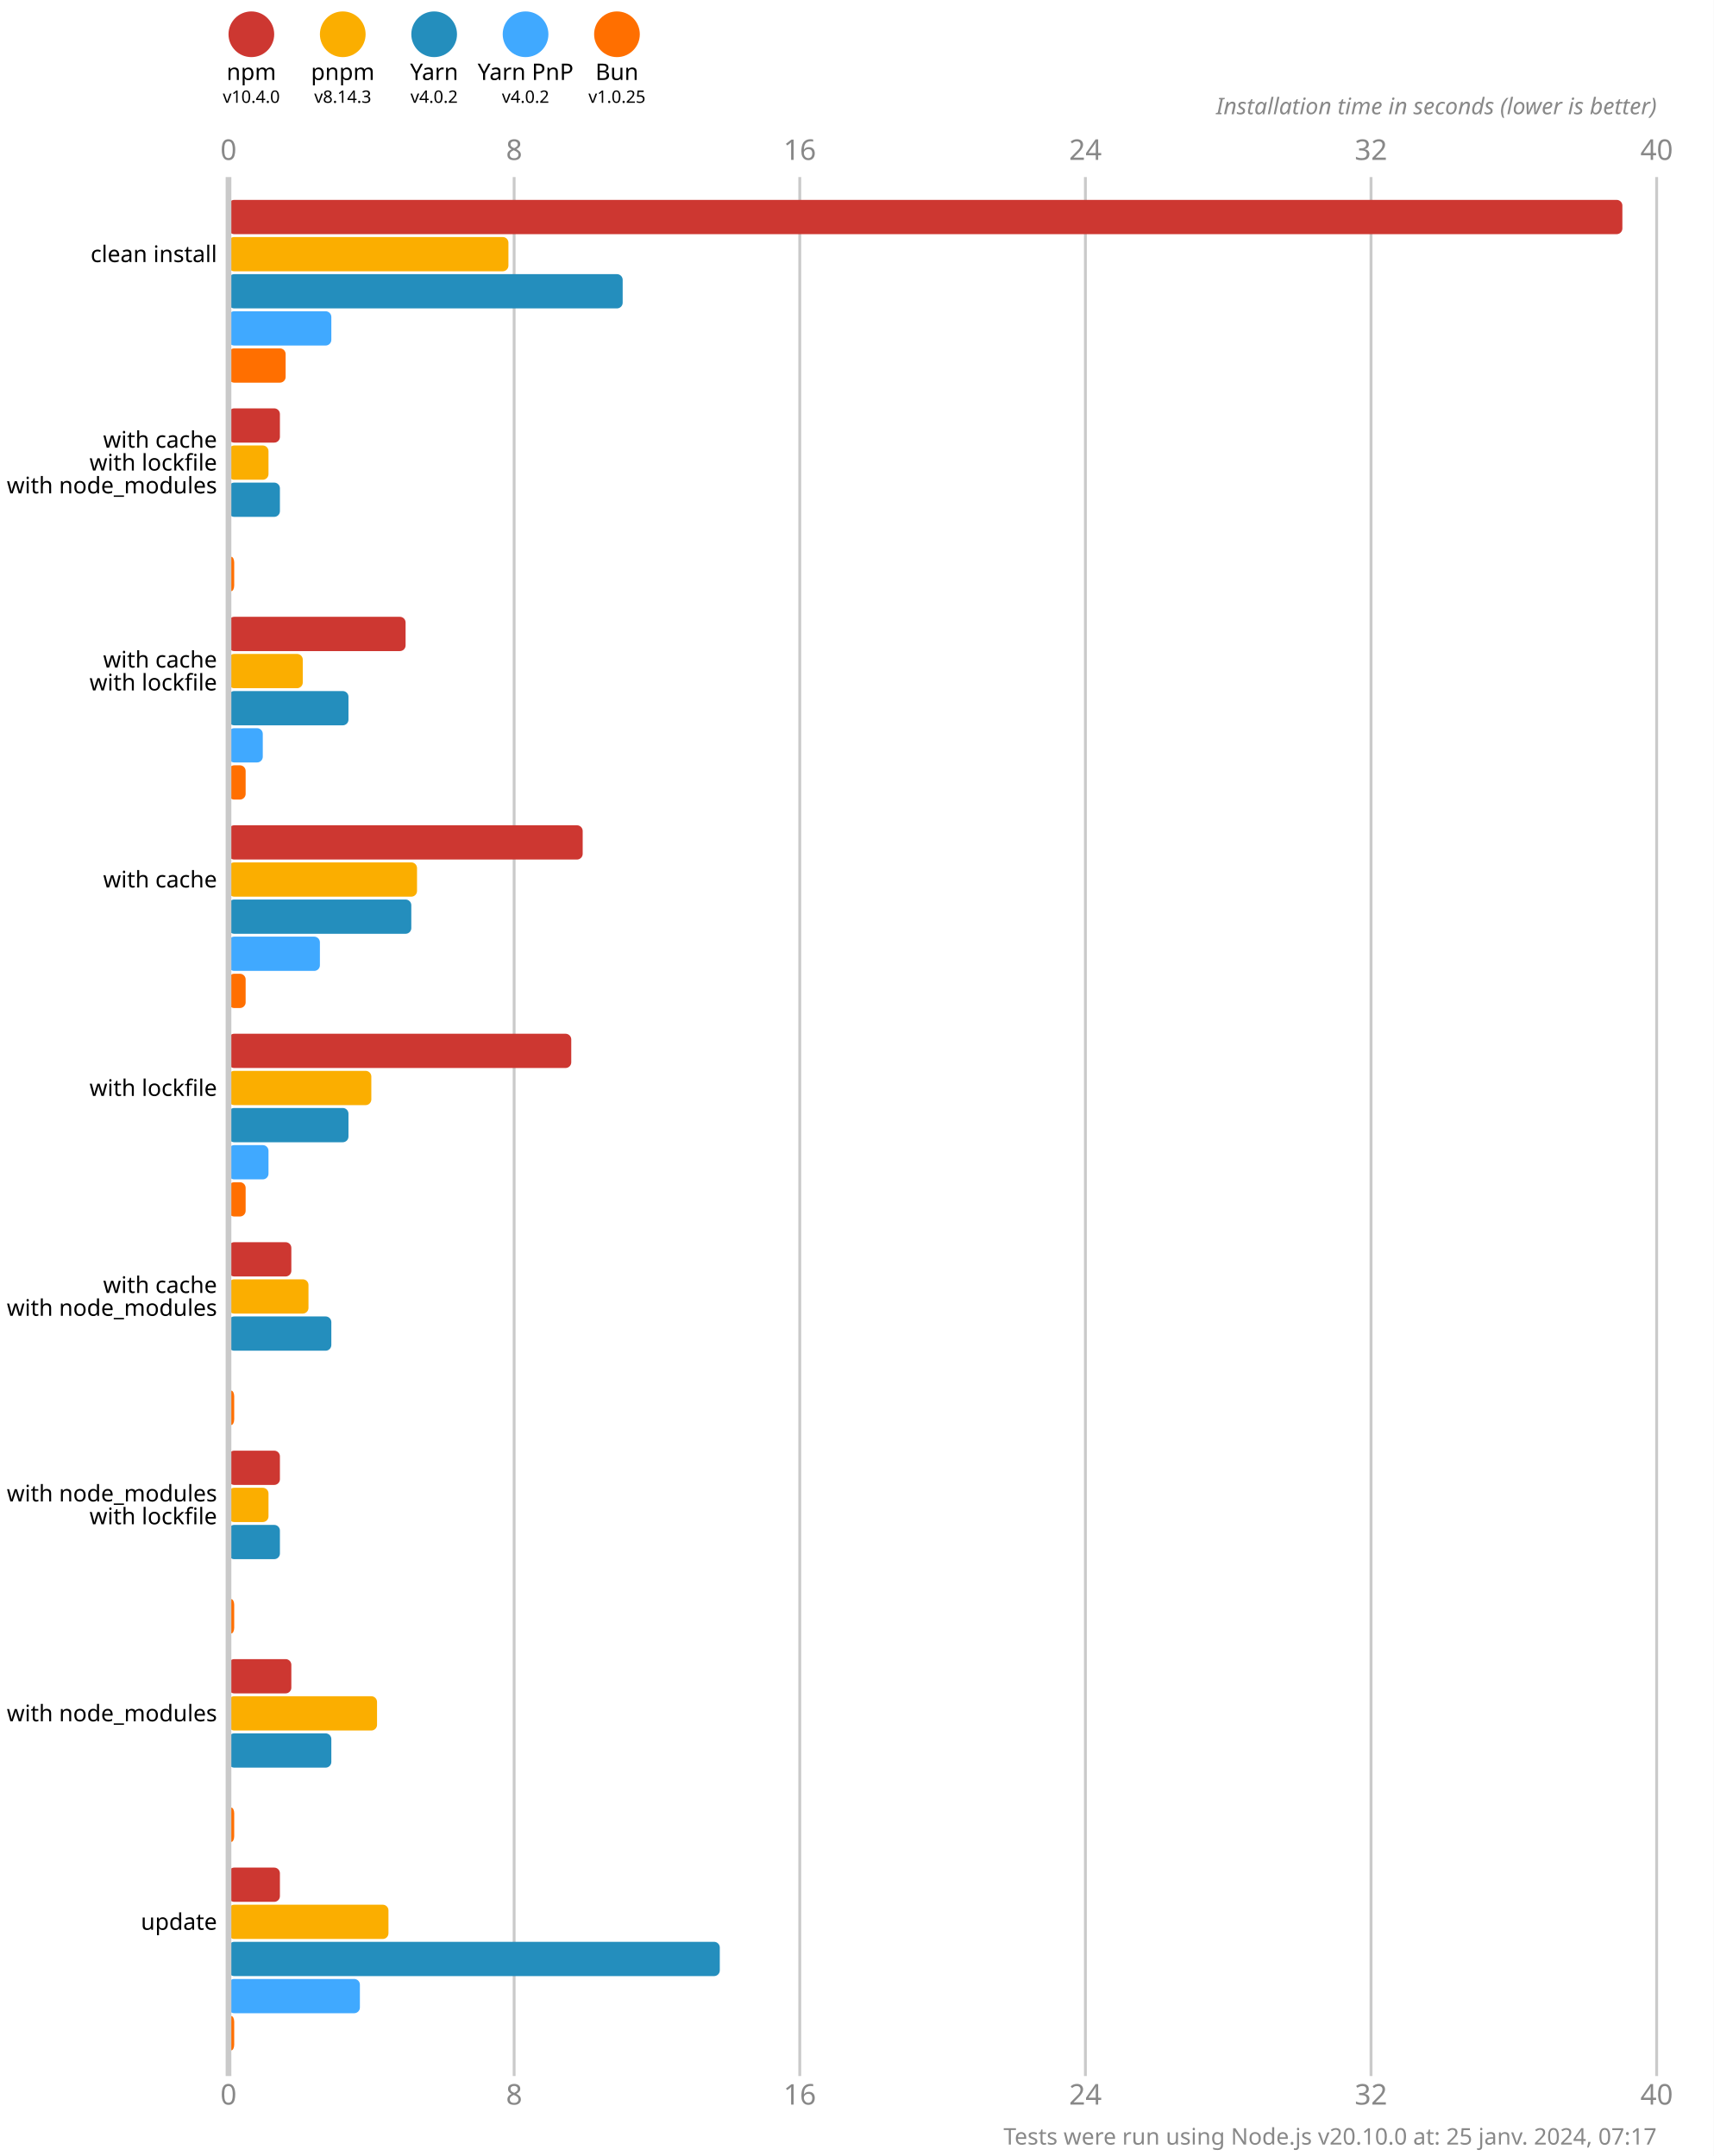
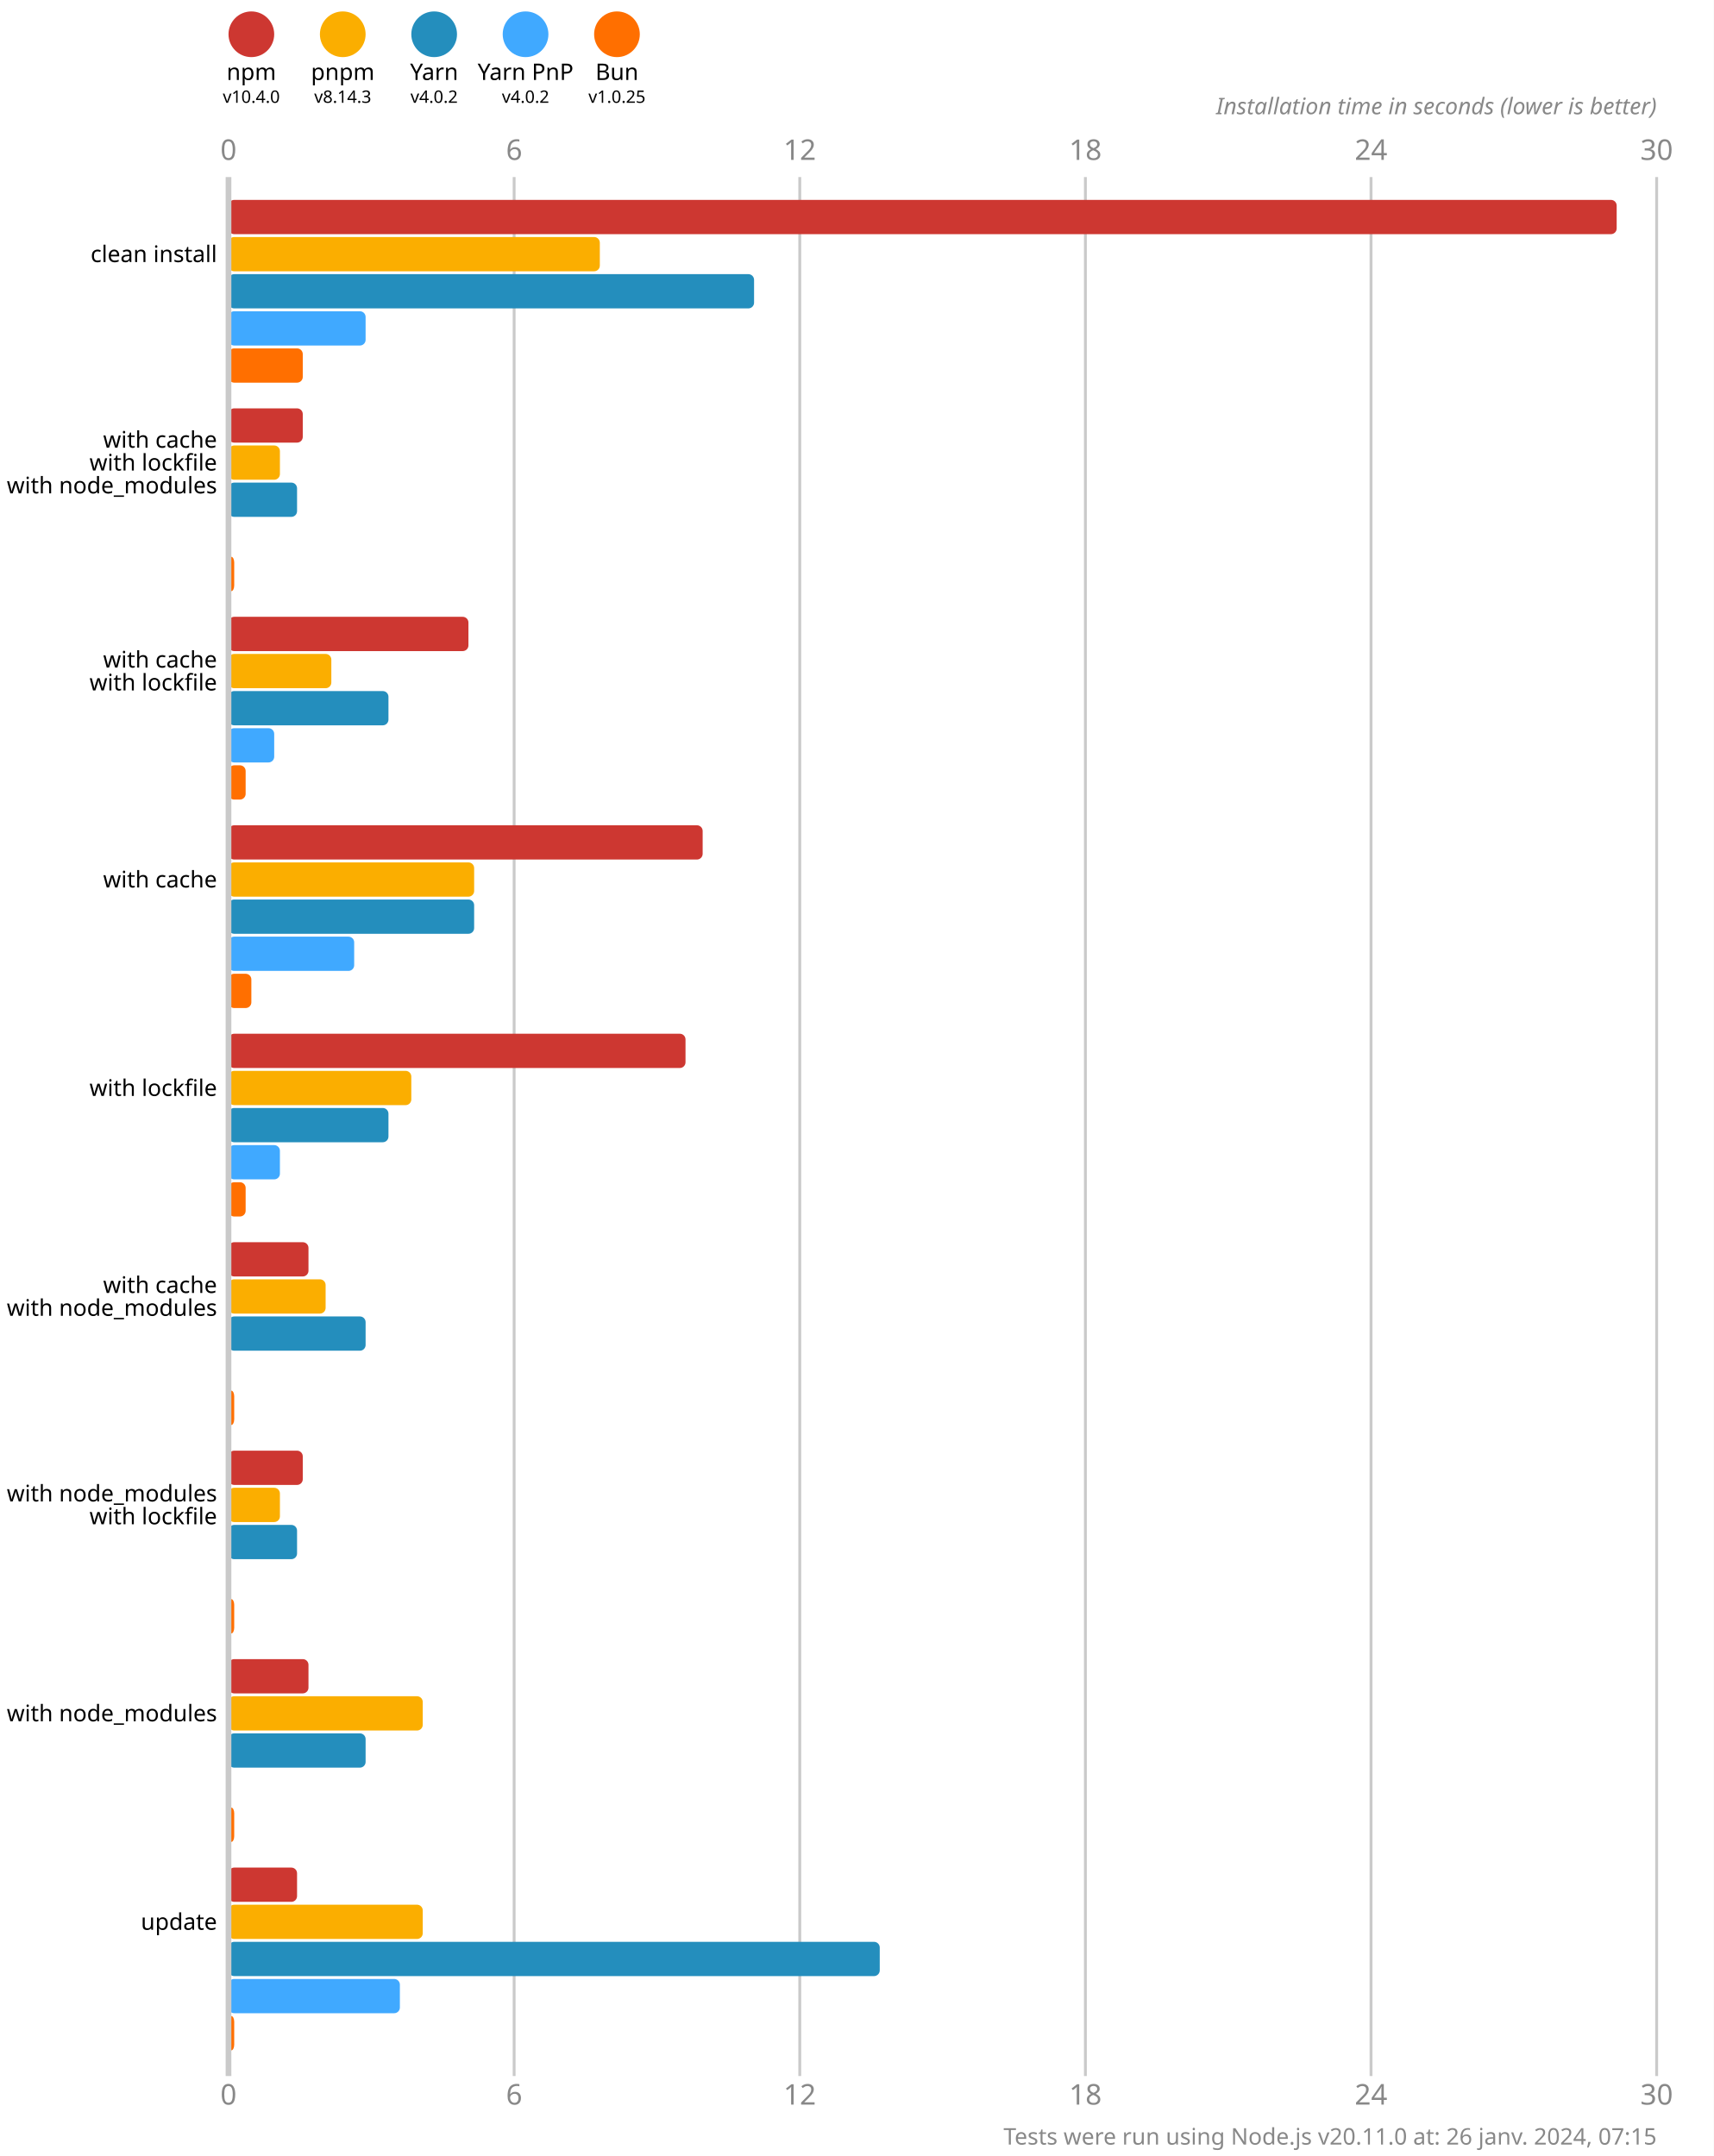
<svg xmlns="http://www.w3.org/2000/svg" version="1.1" viewBox="0 0 300 377.5">
  <style>
    .font { font-family: sans-serif; }
    .s3 { font-size: 3px; }
    .s4 { font-size: 4px; }
    .s5 { font-size: 5px; }
    .line { stroke: #cacaca; }
    .width { stroke-width: 0.5; }
    .text { fill: #888; }
  </style>
  <rect x="0" y="0" width="300" height="377.5" fill="#fff" />
  <circle cx="44" cy="6" r="4" fill="#cd3731" />
  <text x="44" y="14" class="font s4" text-anchor="middle">npm</text>
  <text x="44" y="18" class="font s3" text-anchor="middle">v10.4.0</text>
  <circle cx="60" cy="6" r="4" fill="#fbae00" />
  <text x="60" y="14" class="font s4" text-anchor="middle">pnpm</text>
  <text x="60" y="18" class="font s3" text-anchor="middle">v8.14.3</text>
  <circle cx="76" cy="6" r="4" fill="#248ebd" />
  <text x="76" y="14" class="font s4" text-anchor="middle">Yarn</text>
  <text x="76" y="18" class="font s3" text-anchor="middle">v4.0.2</text>
  <circle cx="92" cy="6" r="4" fill="#40a9ff" />
  <text x="92" y="14" class="font s4" text-anchor="middle">Yarn PnP</text>
  <text x="92" y="18" class="font s3" text-anchor="middle">v4.0.2</text>
  <circle cx="108" cy="6" r="4" fill="#ff6f00" />
  <text x="108" y="14" class="font s4" text-anchor="middle">Bun</text>
  <text x="108" y="18" class="font s3" text-anchor="middle">v1.0.25</text>
  <text x="40" y="28" class="font s5 text" text-anchor="middle">0</text>
  <text x="40" y="368.5" class="font s5 text" text-anchor="middle">0</text>
  <line x1="90" y1="31" x2="90" y2="363.5" class="line width" />
-   <text x="90" y="28" class="font s5 text" text-anchor="middle">8</text>
-   <text x="90" y="368.5" class="font s5 text" text-anchor="middle">8</text>
+   <text x="90" y="28" class="font s5 text" text-anchor="middle">6</text>
+   <text x="90" y="368.5" class="font s5 text" text-anchor="middle">6</text>
  <line x1="140" y1="31" x2="140" y2="363.5" class="line width" />
-   <text x="140" y="28" class="font s5 text" text-anchor="middle">16</text>
-   <text x="140" y="368.5" class="font s5 text" text-anchor="middle">16</text>
+   <text x="140" y="28" class="font s5 text" text-anchor="middle">12</text>
+   <text x="140" y="368.5" class="font s5 text" text-anchor="middle">12</text>
  <line x1="190" y1="31" x2="190" y2="363.5" class="line width" />
-   <text x="190" y="28" class="font s5 text" text-anchor="middle">24</text>
-   <text x="190" y="368.5" class="font s5 text" text-anchor="middle">24</text>
+   <text x="190" y="28" class="font s5 text" text-anchor="middle">18</text>
+   <text x="190" y="368.5" class="font s5 text" text-anchor="middle">18</text>
  <line x1="240" y1="31" x2="240" y2="363.5" class="line width" />
-   <text x="240" y="28" class="font s5 text" text-anchor="middle">32</text>
-   <text x="240" y="368.5" class="font s5 text" text-anchor="middle">32</text>
+   <text x="240" y="28" class="font s5 text" text-anchor="middle">24</text>
+   <text x="240" y="368.5" class="font s5 text" text-anchor="middle">24</text>
  <line x1="290" y1="31" x2="290" y2="363.5" class="line width" />
-   <text x="290" y="28" class="font s5 text" text-anchor="middle">40</text>
-   <text x="290" y="368.5" class="font s5 text" text-anchor="middle">40</text>
+   <text x="290" y="28" class="font s5 text" text-anchor="middle">30</text>
+   <text x="290" y="368.5" class="font s5 text" text-anchor="middle">30</text>
  <text x="290" y="20" class="font s4 text" font-style="italic" text-anchor="end">Installation time in seconds (lower is better)</text>
-   <rect x="40" y="35" width="244" height="6" fill="#cd3731" rx="1" ry="1" />
-   <rect x="40" y="41.5" width="49" height="6" fill="#fbae00" rx="1" ry="1" />
-   <rect x="40" y="48" width="69" height="6" fill="#248ebd" rx="1" ry="1" />
-   <rect x="40" y="54.5" width="18" height="6" fill="#40a9ff" rx="1" ry="1" />
-   <rect x="40" y="61" width="10" height="6" fill="#ff6f00" rx="1" ry="1" />
-   <rect x="40" y="71.5" width="9" height="6" fill="#cd3731" rx="1" ry="1" />
-   <rect x="40" y="78" width="7" height="6" fill="#fbae00" rx="1" ry="1" />
-   <rect x="40" y="84.5" width="9" height="6" fill="#248ebd" rx="1" ry="1" />
+   <rect x="40" y="35" width="243" height="6" fill="#cd3731" rx="1" ry="1" />
+   <rect x="40" y="41.5" width="65" height="6" fill="#fbae00" rx="1" ry="1" />
+   <rect x="40" y="48" width="92" height="6" fill="#248ebd" rx="1" ry="1" />
+   <rect x="40" y="54.5" width="24" height="6" fill="#40a9ff" rx="1" ry="1" />
+   <rect x="40" y="61" width="13" height="6" fill="#ff6f00" rx="1" ry="1" />
+   <rect x="40" y="71.5" width="13" height="6" fill="#cd3731" rx="1" ry="1" />
+   <rect x="40" y="78" width="9" height="6" fill="#fbae00" rx="1" ry="1" />
+   <rect x="40" y="84.5" width="12" height="6" fill="#248ebd" rx="1" ry="1" />
  <rect x="40" y="91" width="0" height="6" fill="#40a9ff" rx="1" ry="1" />
  <rect x="40" y="97.5" width="1" height="6" fill="#ff6f00" rx="1" ry="1" />
-   <rect x="40" y="108" width="31" height="6" fill="#cd3731" rx="1" ry="1" />
-   <rect x="40" y="114.5" width="13" height="6" fill="#fbae00" rx="1" ry="1" />
-   <rect x="40" y="121" width="21" height="6" fill="#248ebd" rx="1" ry="1" />
-   <rect x="40" y="127.5" width="6" height="6" fill="#40a9ff" rx="1" ry="1" />
+   <rect x="40" y="108" width="42" height="6" fill="#cd3731" rx="1" ry="1" />
+   <rect x="40" y="114.5" width="18" height="6" fill="#fbae00" rx="1" ry="1" />
+   <rect x="40" y="121" width="28" height="6" fill="#248ebd" rx="1" ry="1" />
+   <rect x="40" y="127.5" width="8" height="6" fill="#40a9ff" rx="1" ry="1" />
  <rect x="40" y="134" width="3" height="6" fill="#ff6f00" rx="1" ry="1" />
-   <rect x="40" y="144.5" width="62" height="6" fill="#cd3731" rx="1" ry="1" />
-   <rect x="40" y="151" width="33" height="6" fill="#fbae00" rx="1" ry="1" />
-   <rect x="40" y="157.5" width="32" height="6" fill="#248ebd" rx="1" ry="1" />
-   <rect x="40" y="164" width="16" height="6" fill="#40a9ff" rx="1" ry="1" />
-   <rect x="40" y="170.5" width="3" height="6" fill="#ff6f00" rx="1" ry="1" />
-   <rect x="40" y="181" width="60" height="6" fill="#cd3731" rx="1" ry="1" />
-   <rect x="40" y="187.5" width="25" height="6" fill="#fbae00" rx="1" ry="1" />
-   <rect x="40" y="194" width="21" height="6" fill="#248ebd" rx="1" ry="1" />
-   <rect x="40" y="200.5" width="7" height="6" fill="#40a9ff" rx="1" ry="1" />
+   <rect x="40" y="144.5" width="83" height="6" fill="#cd3731" rx="1" ry="1" />
+   <rect x="40" y="151" width="43" height="6" fill="#fbae00" rx="1" ry="1" />
+   <rect x="40" y="157.5" width="43" height="6" fill="#248ebd" rx="1" ry="1" />
+   <rect x="40" y="164" width="22" height="6" fill="#40a9ff" rx="1" ry="1" />
+   <rect x="40" y="170.5" width="4" height="6" fill="#ff6f00" rx="1" ry="1" />
+   <rect x="40" y="181" width="80" height="6" fill="#cd3731" rx="1" ry="1" />
+   <rect x="40" y="187.5" width="32" height="6" fill="#fbae00" rx="1" ry="1" />
+   <rect x="40" y="194" width="28" height="6" fill="#248ebd" rx="1" ry="1" />
+   <rect x="40" y="200.5" width="9" height="6" fill="#40a9ff" rx="1" ry="1" />
  <rect x="40" y="207" width="3" height="6" fill="#ff6f00" rx="1" ry="1" />
-   <rect x="40" y="217.5" width="11" height="6" fill="#cd3731" rx="1" ry="1" />
-   <rect x="40" y="224" width="14" height="6" fill="#fbae00" rx="1" ry="1" />
-   <rect x="40" y="230.5" width="18" height="6" fill="#248ebd" rx="1" ry="1" />
+   <rect x="40" y="217.5" width="14" height="6" fill="#cd3731" rx="1" ry="1" />
+   <rect x="40" y="224" width="17" height="6" fill="#fbae00" rx="1" ry="1" />
+   <rect x="40" y="230.5" width="24" height="6" fill="#248ebd" rx="1" ry="1" />
  <rect x="40" y="237" width="0" height="6" fill="#40a9ff" rx="1" ry="1" />
  <rect x="40" y="243.5" width="1" height="6" fill="#ff6f00" rx="1" ry="1" />
-   <rect x="40" y="254" width="9" height="6" fill="#cd3731" rx="1" ry="1" />
-   <rect x="40" y="260.5" width="7" height="6" fill="#fbae00" rx="1" ry="1" />
-   <rect x="40" y="267" width="9" height="6" fill="#248ebd" rx="1" ry="1" />
+   <rect x="40" y="254" width="13" height="6" fill="#cd3731" rx="1" ry="1" />
+   <rect x="40" y="260.5" width="9" height="6" fill="#fbae00" rx="1" ry="1" />
+   <rect x="40" y="267" width="12" height="6" fill="#248ebd" rx="1" ry="1" />
  <rect x="40" y="273.5" width="0" height="6" fill="#40a9ff" rx="1" ry="1" />
  <rect x="40" y="280" width="1" height="6" fill="#ff6f00" rx="1" ry="1" />
-   <rect x="40" y="290.5" width="11" height="6" fill="#cd3731" rx="1" ry="1" />
-   <rect x="40" y="297" width="26" height="6" fill="#fbae00" rx="1" ry="1" />
-   <rect x="40" y="303.5" width="18" height="6" fill="#248ebd" rx="1" ry="1" />
+   <rect x="40" y="290.5" width="14" height="6" fill="#cd3731" rx="1" ry="1" />
+   <rect x="40" y="297" width="34" height="6" fill="#fbae00" rx="1" ry="1" />
+   <rect x="40" y="303.5" width="24" height="6" fill="#248ebd" rx="1" ry="1" />
  <rect x="40" y="310" width="0" height="6" fill="#40a9ff" rx="1" ry="1" />
  <rect x="40" y="316.5" width="1" height="6" fill="#ff6f00" rx="1" ry="1" />
-   <rect x="40" y="327" width="9" height="6" fill="#cd3731" rx="1" ry="1" />
-   <rect x="40" y="333.5" width="28" height="6" fill="#fbae00" rx="1" ry="1" />
-   <rect x="40" y="340" width="86" height="6" fill="#248ebd" rx="1" ry="1" />
-   <rect x="40" y="346.5" width="23" height="6" fill="#40a9ff" rx="1" ry="1" />
+   <rect x="40" y="327" width="12" height="6" fill="#cd3731" rx="1" ry="1" />
+   <rect x="40" y="333.5" width="34" height="6" fill="#fbae00" rx="1" ry="1" />
+   <rect x="40" y="340" width="114" height="6" fill="#248ebd" rx="1" ry="1" />
+   <rect x="40" y="346.5" width="30" height="6" fill="#40a9ff" rx="1" ry="1" />
  <rect x="40" y="353" width="1" height="6" fill="#ff6f00" rx="1" ry="1" />
  <line x1="40" y1="31" x2="40" y2="363.5" class="line" />
  <text x="38" y="44.5" class="font s4" dominant-baseline="middle" text-anchor="end">clean install</text>
  <text x="38" y="77" class="font s4" dominant-baseline="middle" text-anchor="end">with cache</text>
  <text x="38" y="81" class="font s4" dominant-baseline="middle" text-anchor="end">with lockfile</text>
  <text x="38" y="85" class="font s4" dominant-baseline="middle" text-anchor="end">with node_modules</text>
  <text x="38" y="115.5" class="font s4" dominant-baseline="middle" text-anchor="end">with cache</text>
  <text x="38" y="119.5" class="font s4" dominant-baseline="middle" text-anchor="end">with lockfile</text>
  <text x="38" y="154" class="font s4" dominant-baseline="middle" text-anchor="end">with cache</text>
  <text x="38" y="190.5" class="font s4" dominant-baseline="middle" text-anchor="end">with lockfile</text>
  <text x="38" y="225" class="font s4" dominant-baseline="middle" text-anchor="end">with cache</text>
  <text x="38" y="229" class="font s4" dominant-baseline="middle" text-anchor="end">with node_modules</text>
  <text x="38" y="261.5" class="font s4" dominant-baseline="middle" text-anchor="end">with node_modules</text>
  <text x="38" y="265.5" class="font s4" dominant-baseline="middle" text-anchor="end">with lockfile</text>
  <text x="38" y="300" class="font s4" dominant-baseline="middle" text-anchor="end">with node_modules</text>
  <text x="38" y="336.5" class="font s4" dominant-baseline="middle" text-anchor="end">update</text>
-   <text x="290" y="375.5" class="font s4 text" text-anchor="end">Tests were run using Node.js v20.10.0 at: 25 janv. 2024, 07:17</text>
+   <text x="290" y="375.5" class="font s4 text" text-anchor="end">Tests were run using Node.js v20.11.0 at: 26 janv. 2024, 07:15</text>
</svg>
